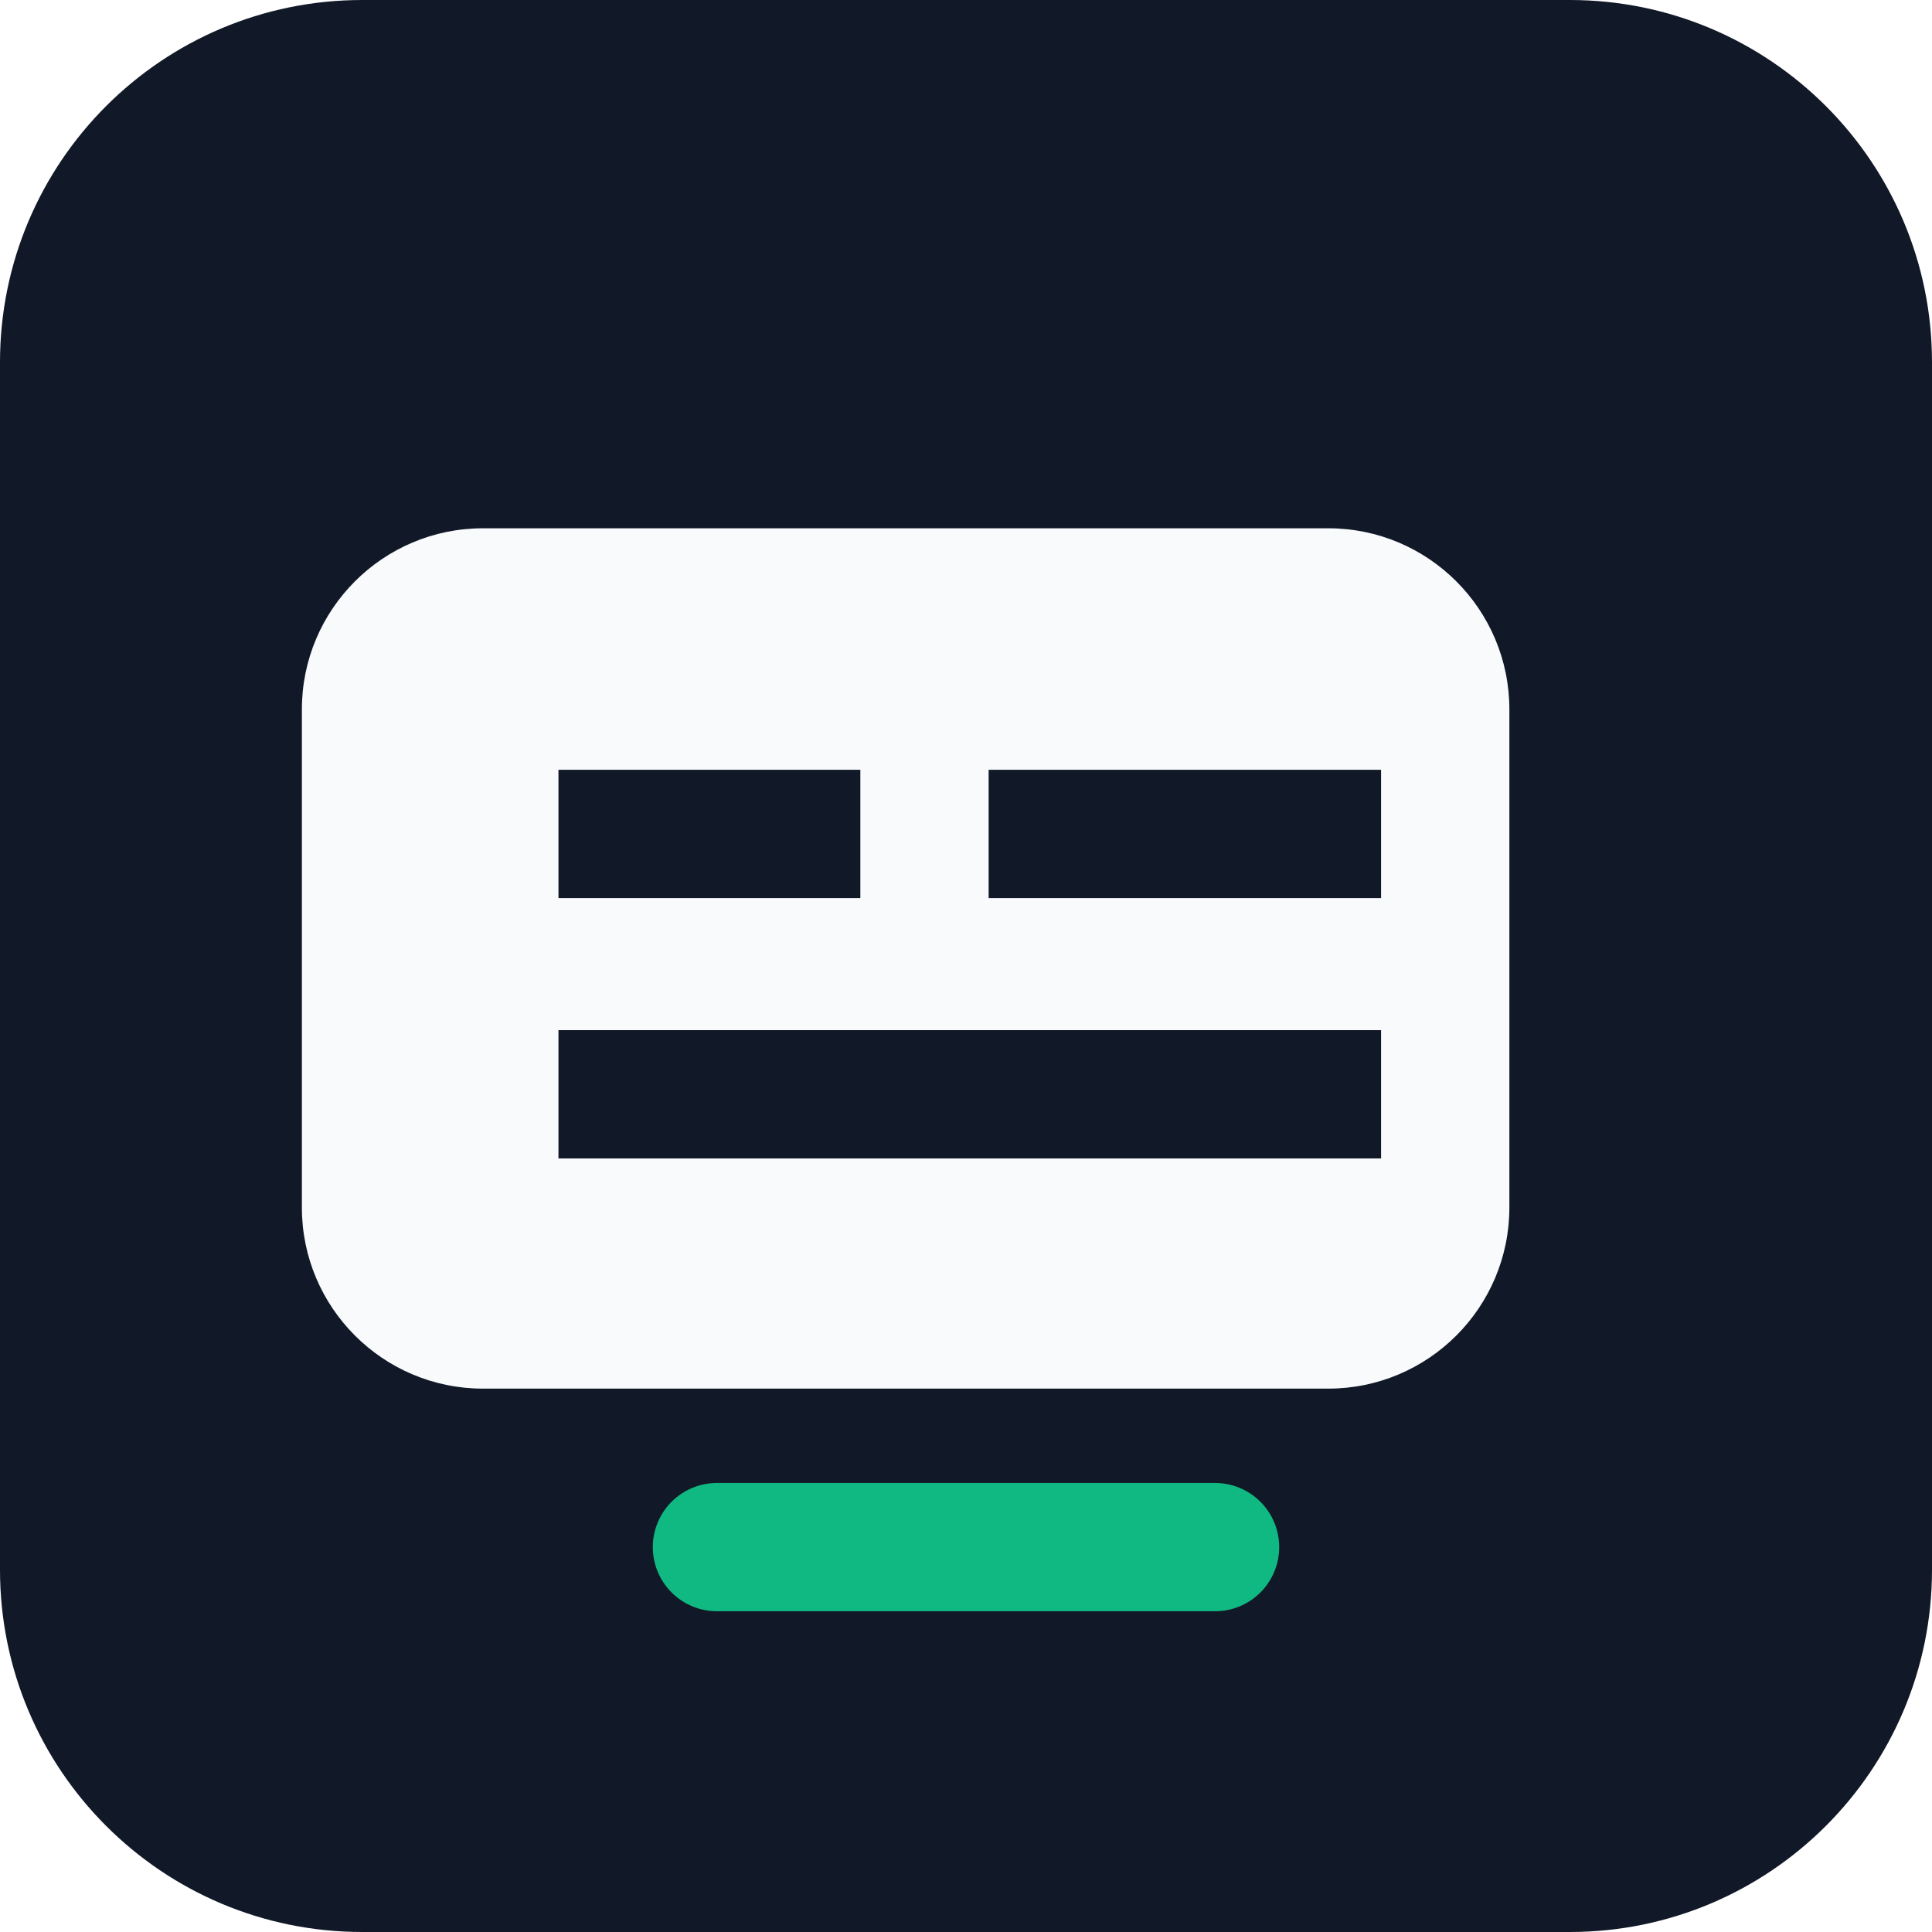
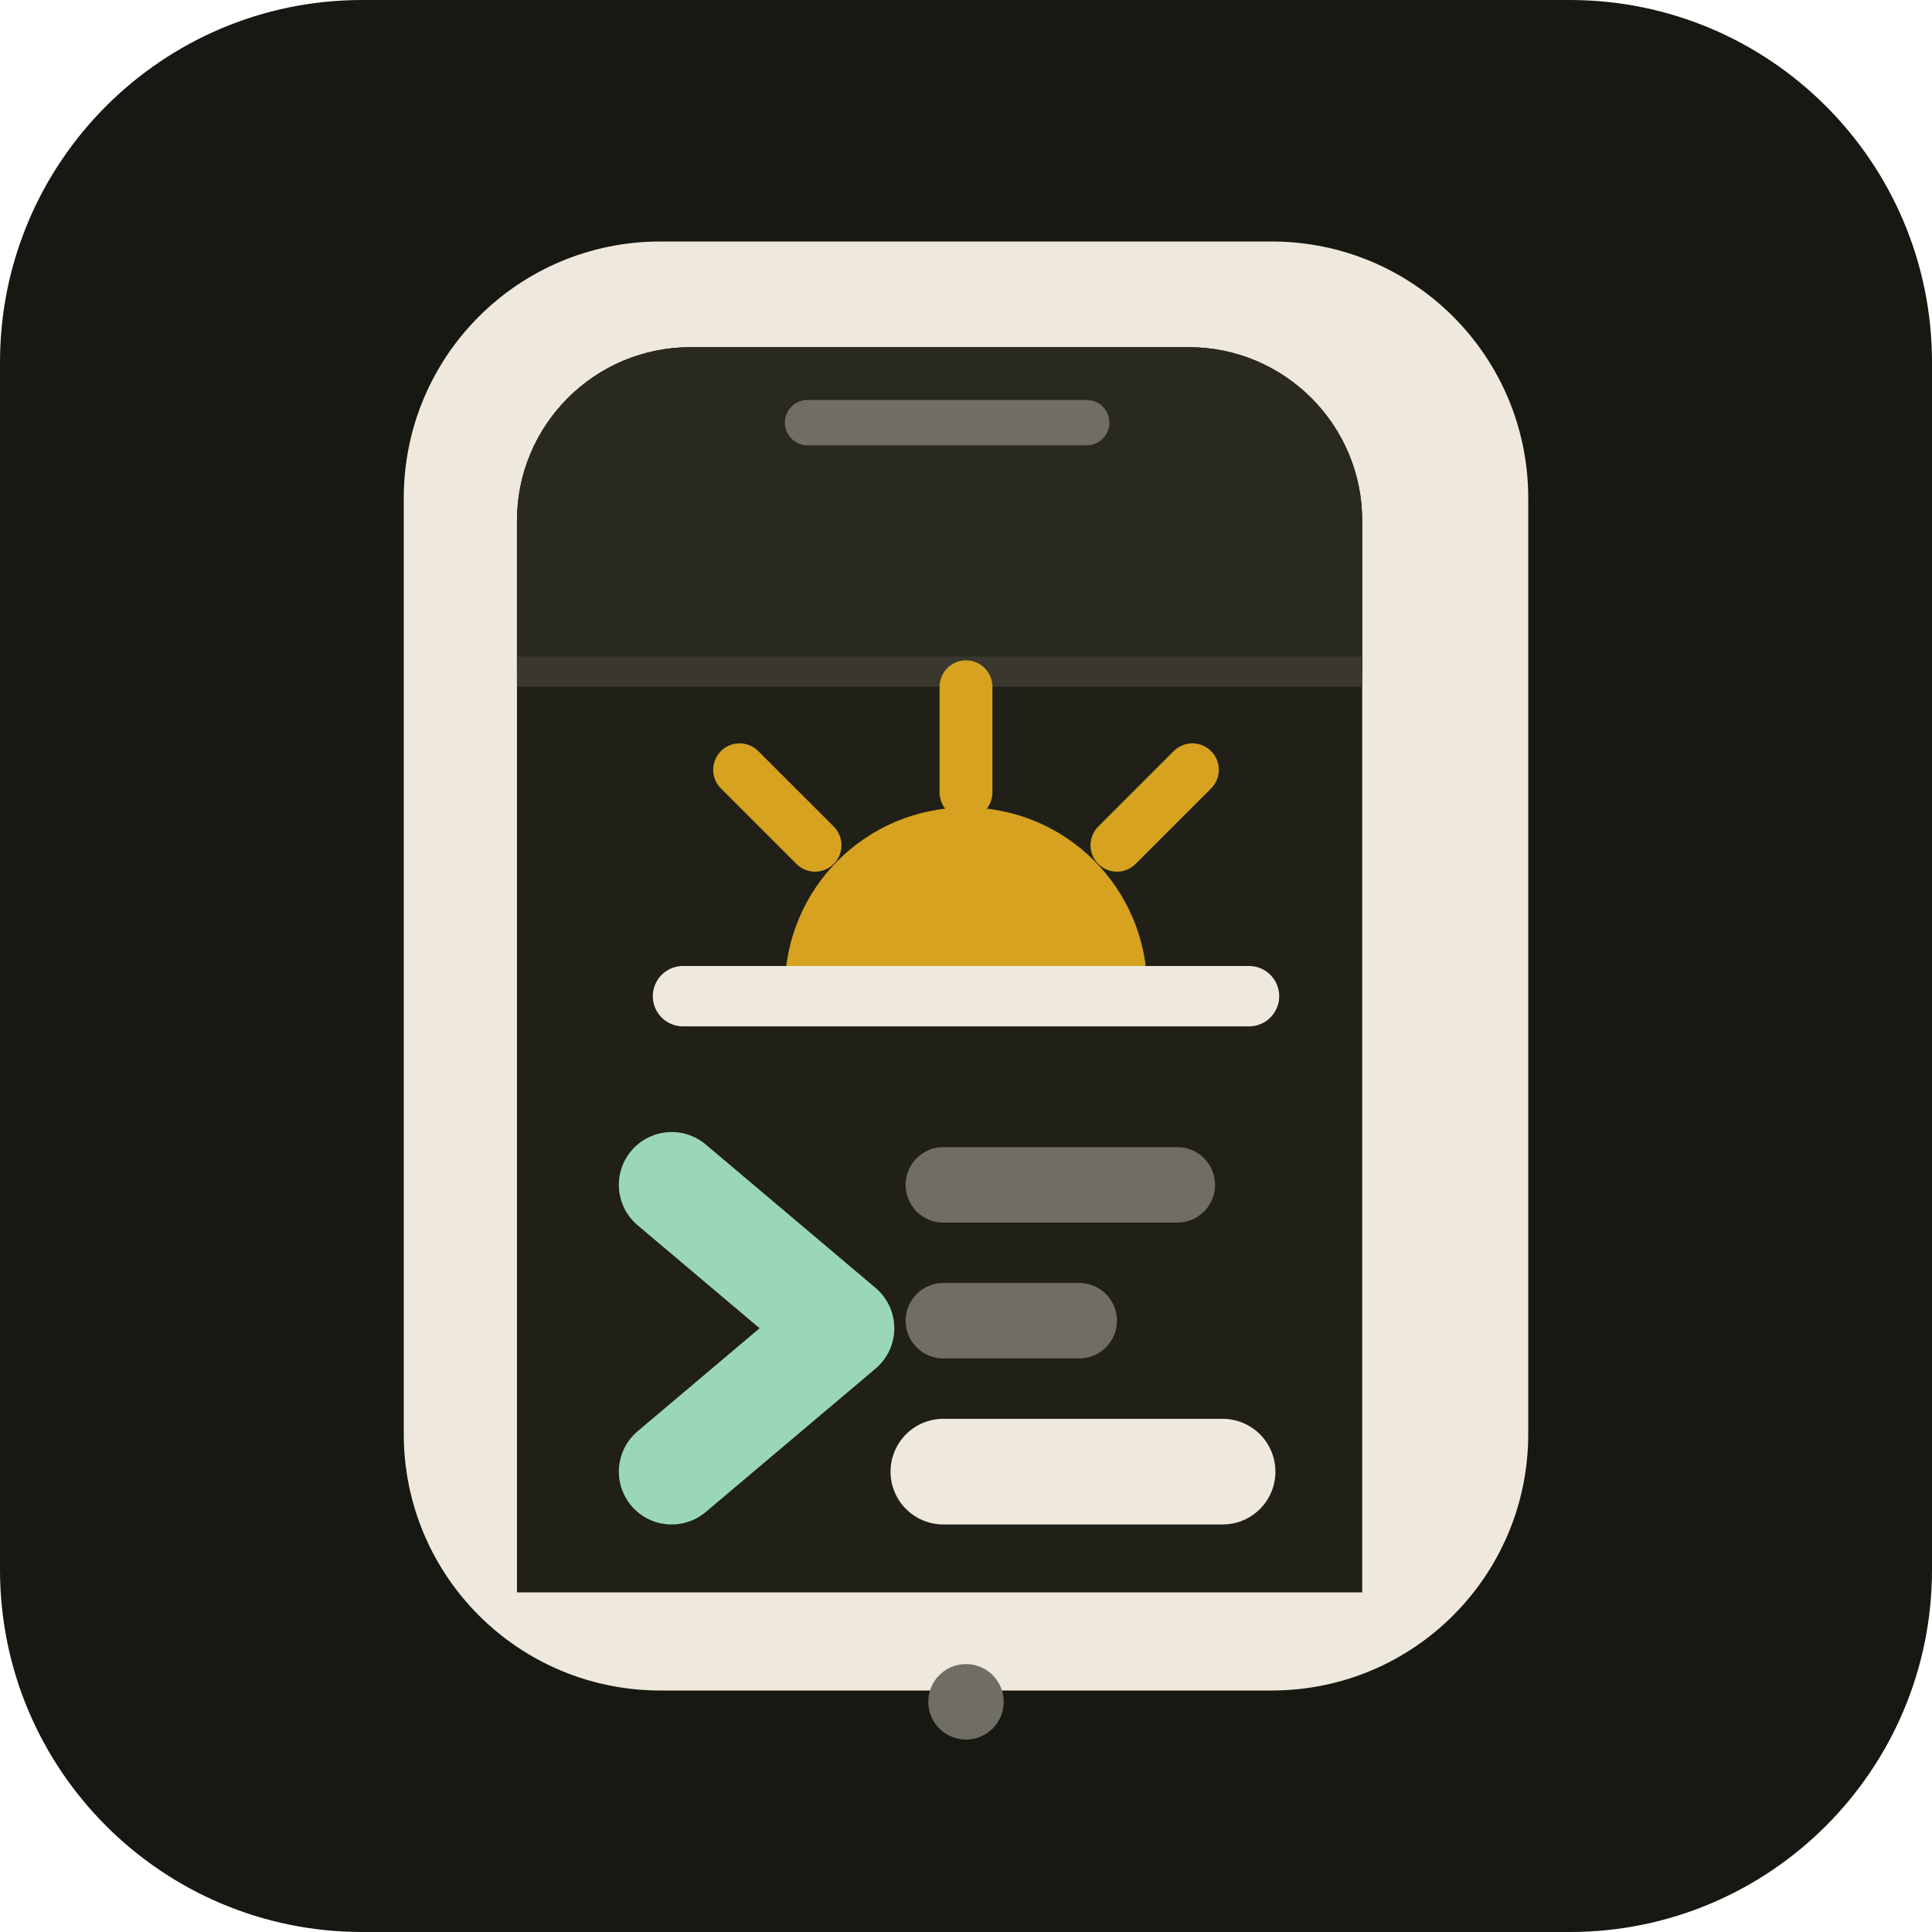
<svg xmlns="http://www.w3.org/2000/svg" viewBox="0 0 512 512" role="img" aria-label="Hiraya">
-   <rect width="512" height="512" rx="96" fill="#111827" />
-   <path d="M128 140h224c26.5 0 48 21.5 48 48v132c0 26.5-21.5 48-48 48H128c-26.5 0-48-21.5-48-48V188c0-26.5 21.5-48 48-48Z" fill="#f8fafc" />
-   <path d="M148 204h80v34h-80v-34Zm114 0h104v34H262v-34ZM148 273h218v34H148v-34Z" fill="#111827" />
-   <path d="M190 410h132" stroke="#10b981" stroke-width="34" stroke-linecap="round" />
+   <rect width="512" height="512" rx="96" fill="#181812" />
+   <path d="M175 64h162c37.6 0 68 30.4 68 68v248c0 37.6-30.4 68-68 68H175c-37.6 0-68-30.4-68-68V132c0-37.6 30.4-68 68-68Z" fill="#eee9dc" />
+   <path d="M137 138c0-25.4 20.6-46 46-46h132c25.4 0 46 20.6 46 46v284H137V138Z" fill="#202018" />
+   <path d="M137 138c0-25.4 20.6-46 46-46h132c25.4 0 46 20.6 46 46v40H137v-40Z" fill="#2a291f" />
+   <path d="M214 112h74" stroke="#706d64" stroke-width="12" stroke-linecap="round" />
+   <path d="M137 178h224" stroke="#3a372f" stroke-width="8" />
+   <path d="M208 262a48 48 0 0 1 96 0" fill="#d6a21f" />
+   <path d="M181 264h150" stroke="#eee9dc" stroke-width="16" stroke-linecap="round" />
+   <path d="M256 210v-28" stroke="#d6a21f" stroke-width="14" stroke-linecap="round" />
+   <path d="M216 224l-20-20" stroke="#d6a21f" stroke-width="14" stroke-linecap="round" />
+   <path d="M296 224l20-20" stroke="#d6a21f" stroke-width="14" stroke-linecap="round" />
+   <path d="M178 314l45 38-45 38" fill="none" stroke="#9ad7b7" stroke-width="28" stroke-linecap="round" stroke-linejoin="round" />
+   <path d="M250 390h74" stroke="#eee9dc" stroke-width="28" stroke-linecap="round" />
+   <path d="M250 314h62" stroke="#706d64" stroke-width="20" stroke-linecap="round" />
+   <path d="M250 350h36" stroke="#706d64" stroke-width="20" stroke-linecap="round" />
+   <circle cx="256" cy="451" r="10" fill="#706d64" />
</svg>
